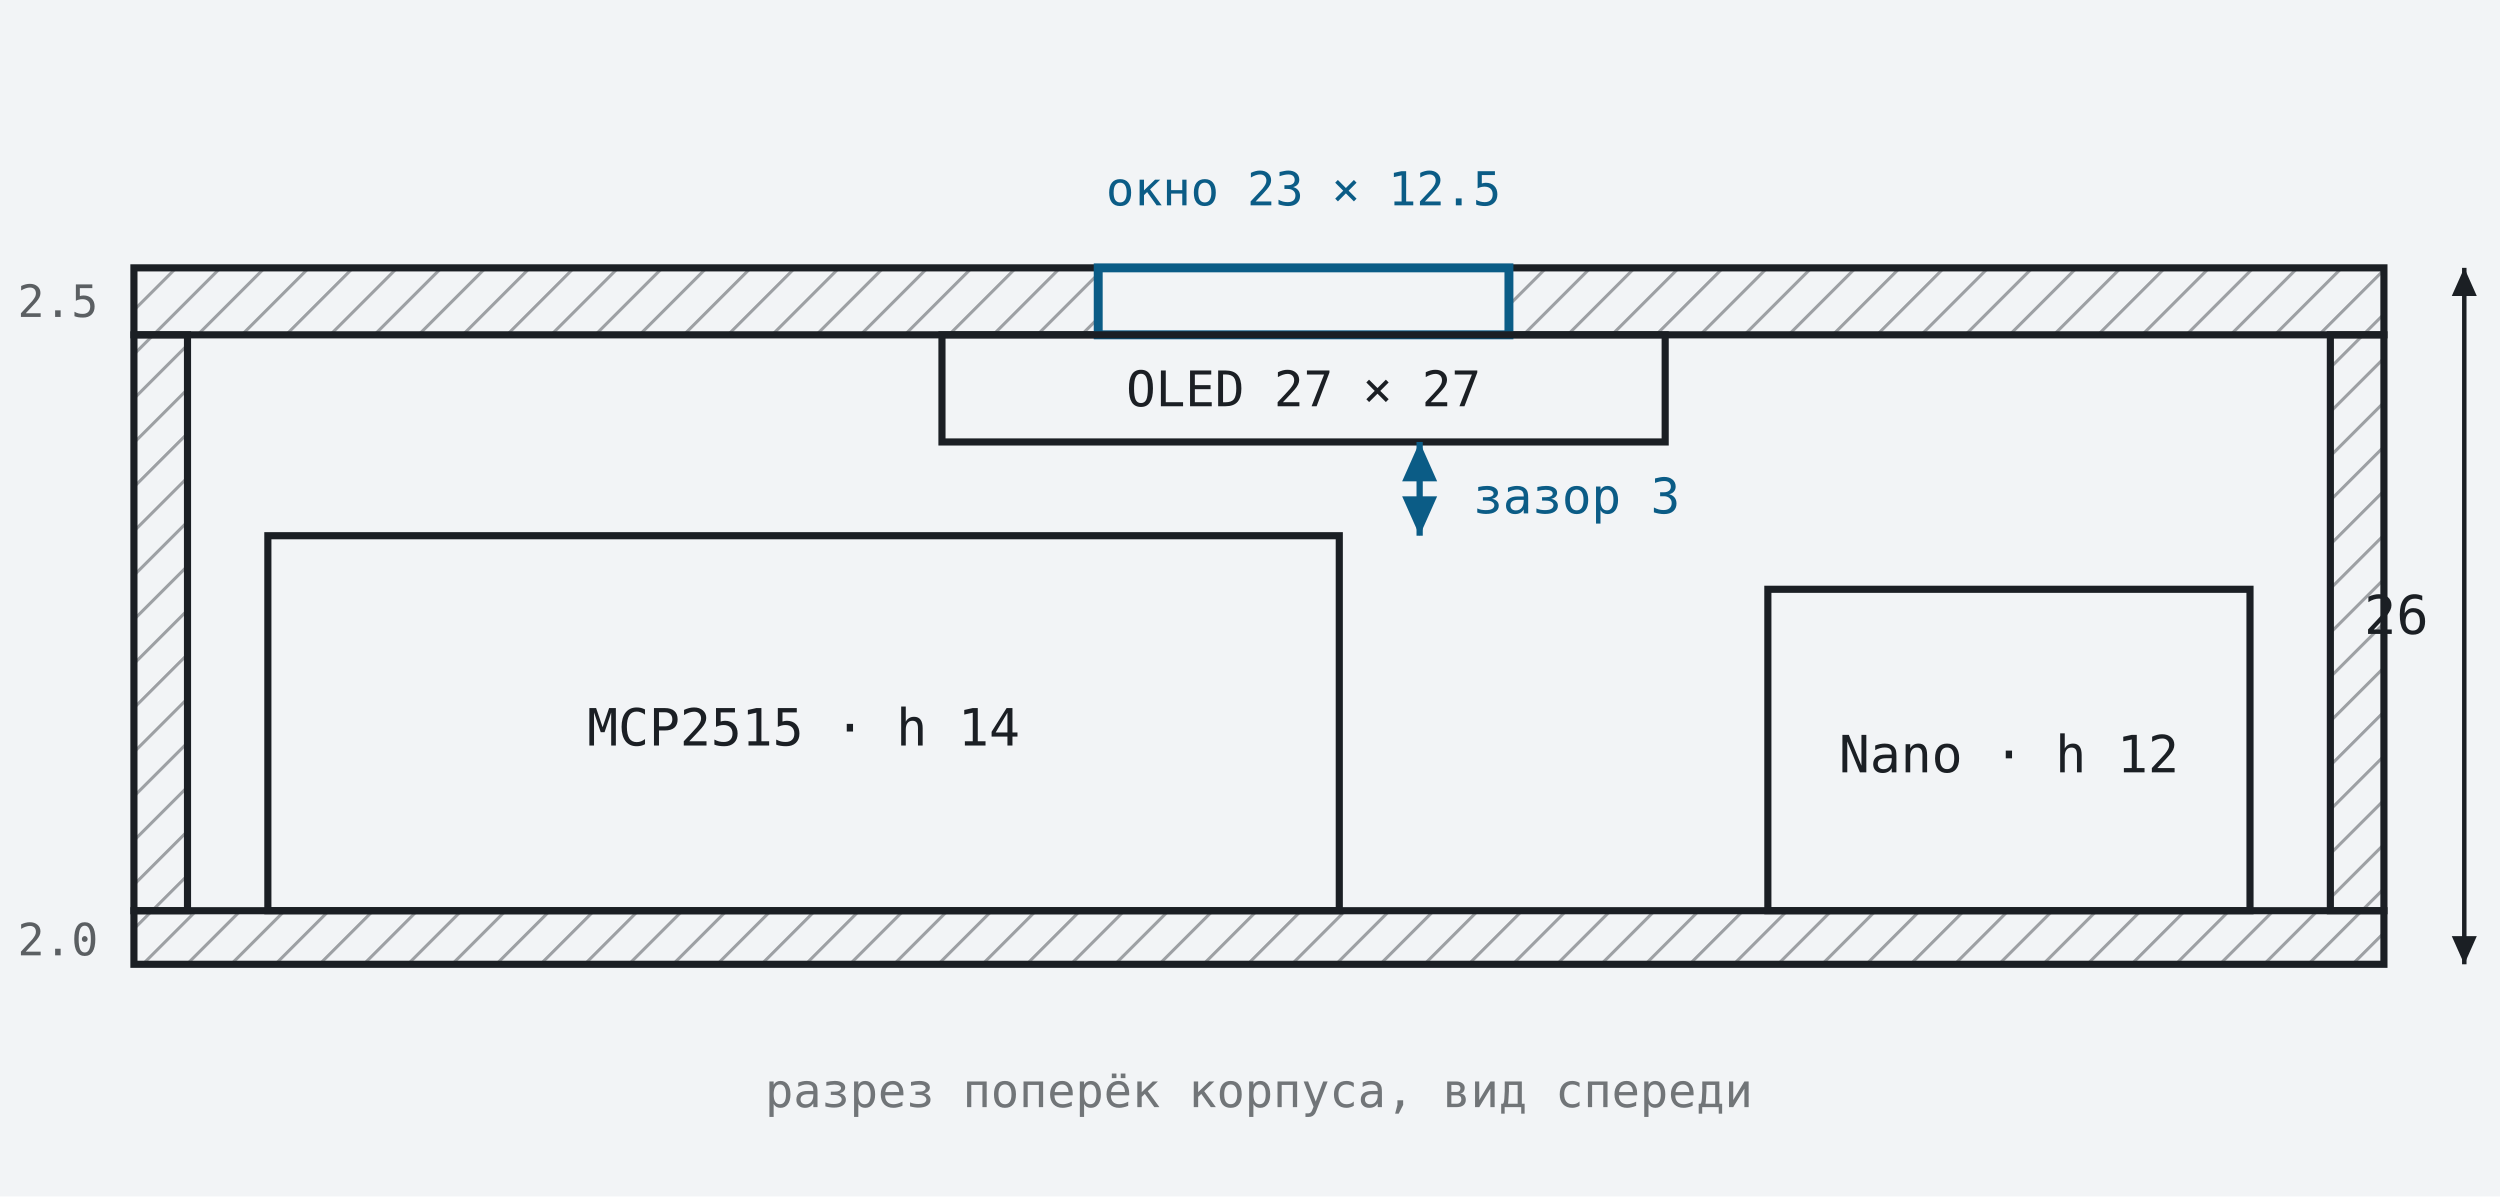
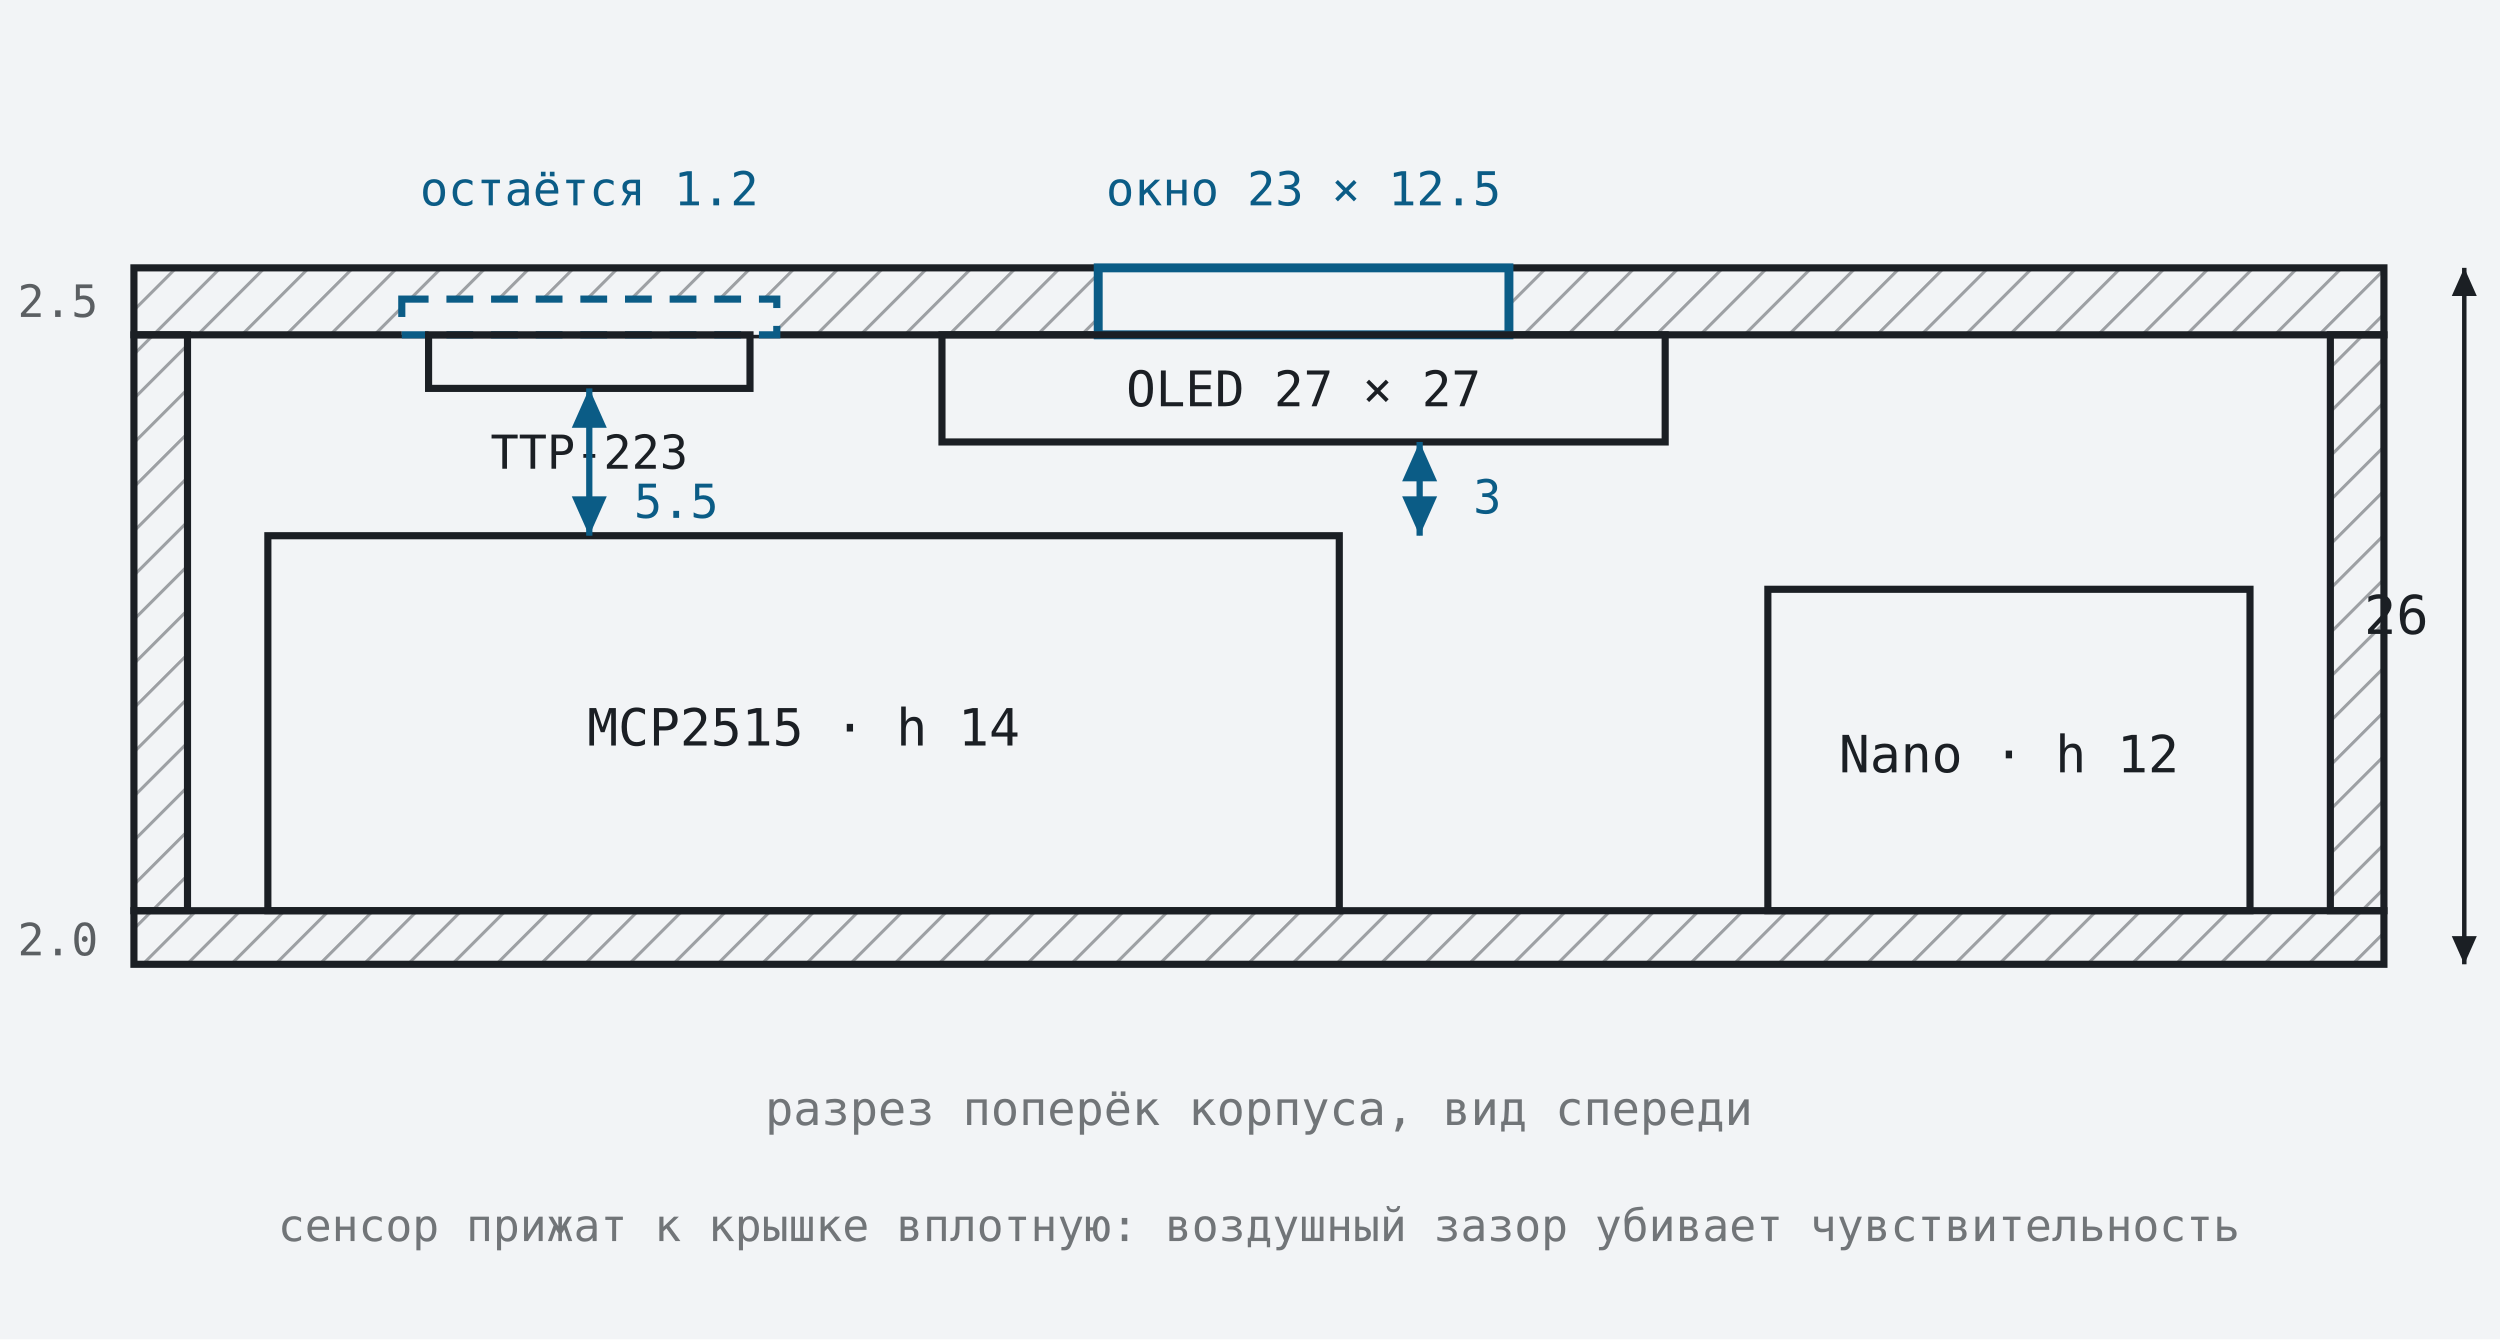
- <svg xmlns="http://www.w3.org/2000/svg" viewBox="0 0 560 268" width="560" height="268" role="img" aria-label="Вертикальный разрез корпуса: крышка 2.5 мм с утопленным дисплеем, зазор 3 мм, на дне MCP2515 высотой 14 мм и Nano высотой 12 мм, снизу донная пластина 2 мм, суммарно 26 мм">
+ <svg xmlns="http://www.w3.org/2000/svg" viewBox="0 0 560 300" width="560" height="300" role="img" aria-label="Вертикальный разрез корпуса: крышка 2.5 мм с утопленным дисплеем и сенсором TTP-223 под локально утоньшённой стенкой, на дне MCP2515 высотой 14 мм и Nano высотой 12 мм, снизу донная пластина 2 мм, суммарно 26 мм">
  <defs>
    <marker id="ar2" viewBox="0 0 10 10" refX="9" refY="5" markerWidth="7" markerHeight="7" orient="auto-start-reverse">
      <path d="M0,1 L9,5 L0,9 z" fill="#1B1F24" />
    </marker>
    <marker id="ar2b" viewBox="0 0 10 10" refX="9" refY="5" markerWidth="7" markerHeight="7" orient="auto-start-reverse">
      <path d="M0,1 L9,5 L0,9 z" fill="#0B5C86" />
    </marker>
    <pattern id="hatch" width="7" height="7" patternTransform="rotate(45)" patternUnits="userSpaceOnUse">
      <line x1="0" y1="0" x2="0" y2="7" stroke="#1B1F24" stroke-width="1.4" opacity=".38" />
    </pattern>
  </defs>
-   <rect x="0" y="0" width="560" height="268" fill="#F2F4F6" />
+   <rect x="0" y="0" width="560" height="300" fill="#F2F4F6" />
  <rect x="30" y="60" width="504" height="15" fill="url(#hatch)" stroke="#1B1F24" stroke-width="1.6" />
  <rect x="30" y="75" width="12" height="129" fill="url(#hatch)" stroke="#1B1F24" stroke-width="1.6" />
  <rect x="522" y="75" width="12" height="129" fill="url(#hatch)" stroke="#1B1F24" stroke-width="1.6" />
  <rect x="30" y="204" width="504" height="12" fill="url(#hatch)" stroke="#1B1F24" stroke-width="1.6" />
+   <rect x="90" y="67" width="84" height="8" fill="#F2F4F6" stroke="#0B5C86" stroke-width="1.6" stroke-dasharray="6 4" />
+   <rect x="96" y="75" width="72" height="12" fill="none" stroke="#1B1F24" stroke-width="1.6" />
+   <text x="132" y="105" font-family="ui-monospace, Menlo, monospace" font-size="10.5" text-anchor="middle" fill="#1B1F24">TTP-223</text>
  <rect x="246" y="60" width="92" height="15" fill="#F2F4F6" stroke="#0B5C86" stroke-width="2" />
  <rect x="211" y="75" width="162" height="24" fill="none" stroke="#1B1F24" stroke-width="1.6" />
  <text x="292" y="91" font-family="ui-monospace, Menlo, monospace" font-size="11" text-anchor="middle" fill="#1B1F24">OLED 27 × 27</text>
  <rect x="60" y="120" width="240" height="84" fill="none" stroke="#1B1F24" stroke-width="1.6" />
  <text x="180" y="167" font-family="ui-monospace, Menlo, monospace" font-size="11.5" text-anchor="middle" fill="#1B1F24">MCP2515 · h 14</text>
  <rect x="396" y="132" width="108" height="72" fill="none" stroke="#1B1F24" stroke-width="1.6" />
  <text x="450" y="173" font-family="ui-monospace, Menlo, monospace" font-size="11.5" text-anchor="middle" fill="#1B1F24">Nano · h 12</text>
+   <line x1="132" y1="87" x2="132" y2="120" stroke="#0B5C86" stroke-width="1.4" marker-start="url(#ar2b)" marker-end="url(#ar2b)" />
+   <text x="142" y="116" font-family="ui-monospace, Menlo, monospace" font-size="10.5" fill="#0B5C86">5.5</text>
  <line x1="318" y1="99" x2="318" y2="120" stroke="#0B5C86" stroke-width="1.4" marker-start="url(#ar2b)" marker-end="url(#ar2b)" />
-   <text x="330" y="115" font-family="ui-monospace, Menlo, monospace" font-size="11" fill="#0B5C86">зазор 3</text>
+   <text x="330" y="115" font-family="ui-monospace, Menlo, monospace" font-size="10.5" fill="#0B5C86">3</text>
  <line x1="552" y1="60" x2="552" y2="216" stroke="#1B1F24" stroke-width="1" marker-start="url(#ar2)" marker-end="url(#ar2)" />
  <text x="544" y="142" font-family="ui-monospace, Menlo, monospace" font-size="12" text-anchor="end" fill="#1B1F24">26</text>
  <text x="22" y="71" font-family="ui-monospace, Menlo, monospace" font-size="10" text-anchor="end" fill="#1B1F24" opacity=".7">2.5</text>
  <text x="22" y="214" font-family="ui-monospace, Menlo, monospace" font-size="10" text-anchor="end" fill="#1B1F24" opacity=".7">2.0</text>
  <text x="292" y="46" font-family="ui-monospace, Menlo, monospace" font-size="10.5" text-anchor="middle" fill="#0B5C86">окно 23 × 12.5</text>
-   <text x="282" y="248" font-family="ui-monospace, Menlo, monospace" font-size="10.5" text-anchor="middle" fill="#1B1F24" opacity=".6">разрез поперёк корпуса, вид спереди</text>
+   <text x="132" y="46" font-family="ui-monospace, Menlo, monospace" font-size="10.5" text-anchor="middle" fill="#0B5C86">остаётся 1.2</text>
+   <text x="282" y="252" font-family="ui-monospace, Menlo, monospace" font-size="10.5" text-anchor="middle" fill="#1B1F24" opacity=".6">разрез поперёк корпуса, вид спереди</text>
+   <text x="282" y="278" font-family="ui-monospace, Menlo, monospace" font-size="10" text-anchor="middle" fill="#1B1F24" opacity=".6">сенсор прижат к крышке вплотную: воздушный зазор убивает чувствительность</text>
</svg>
